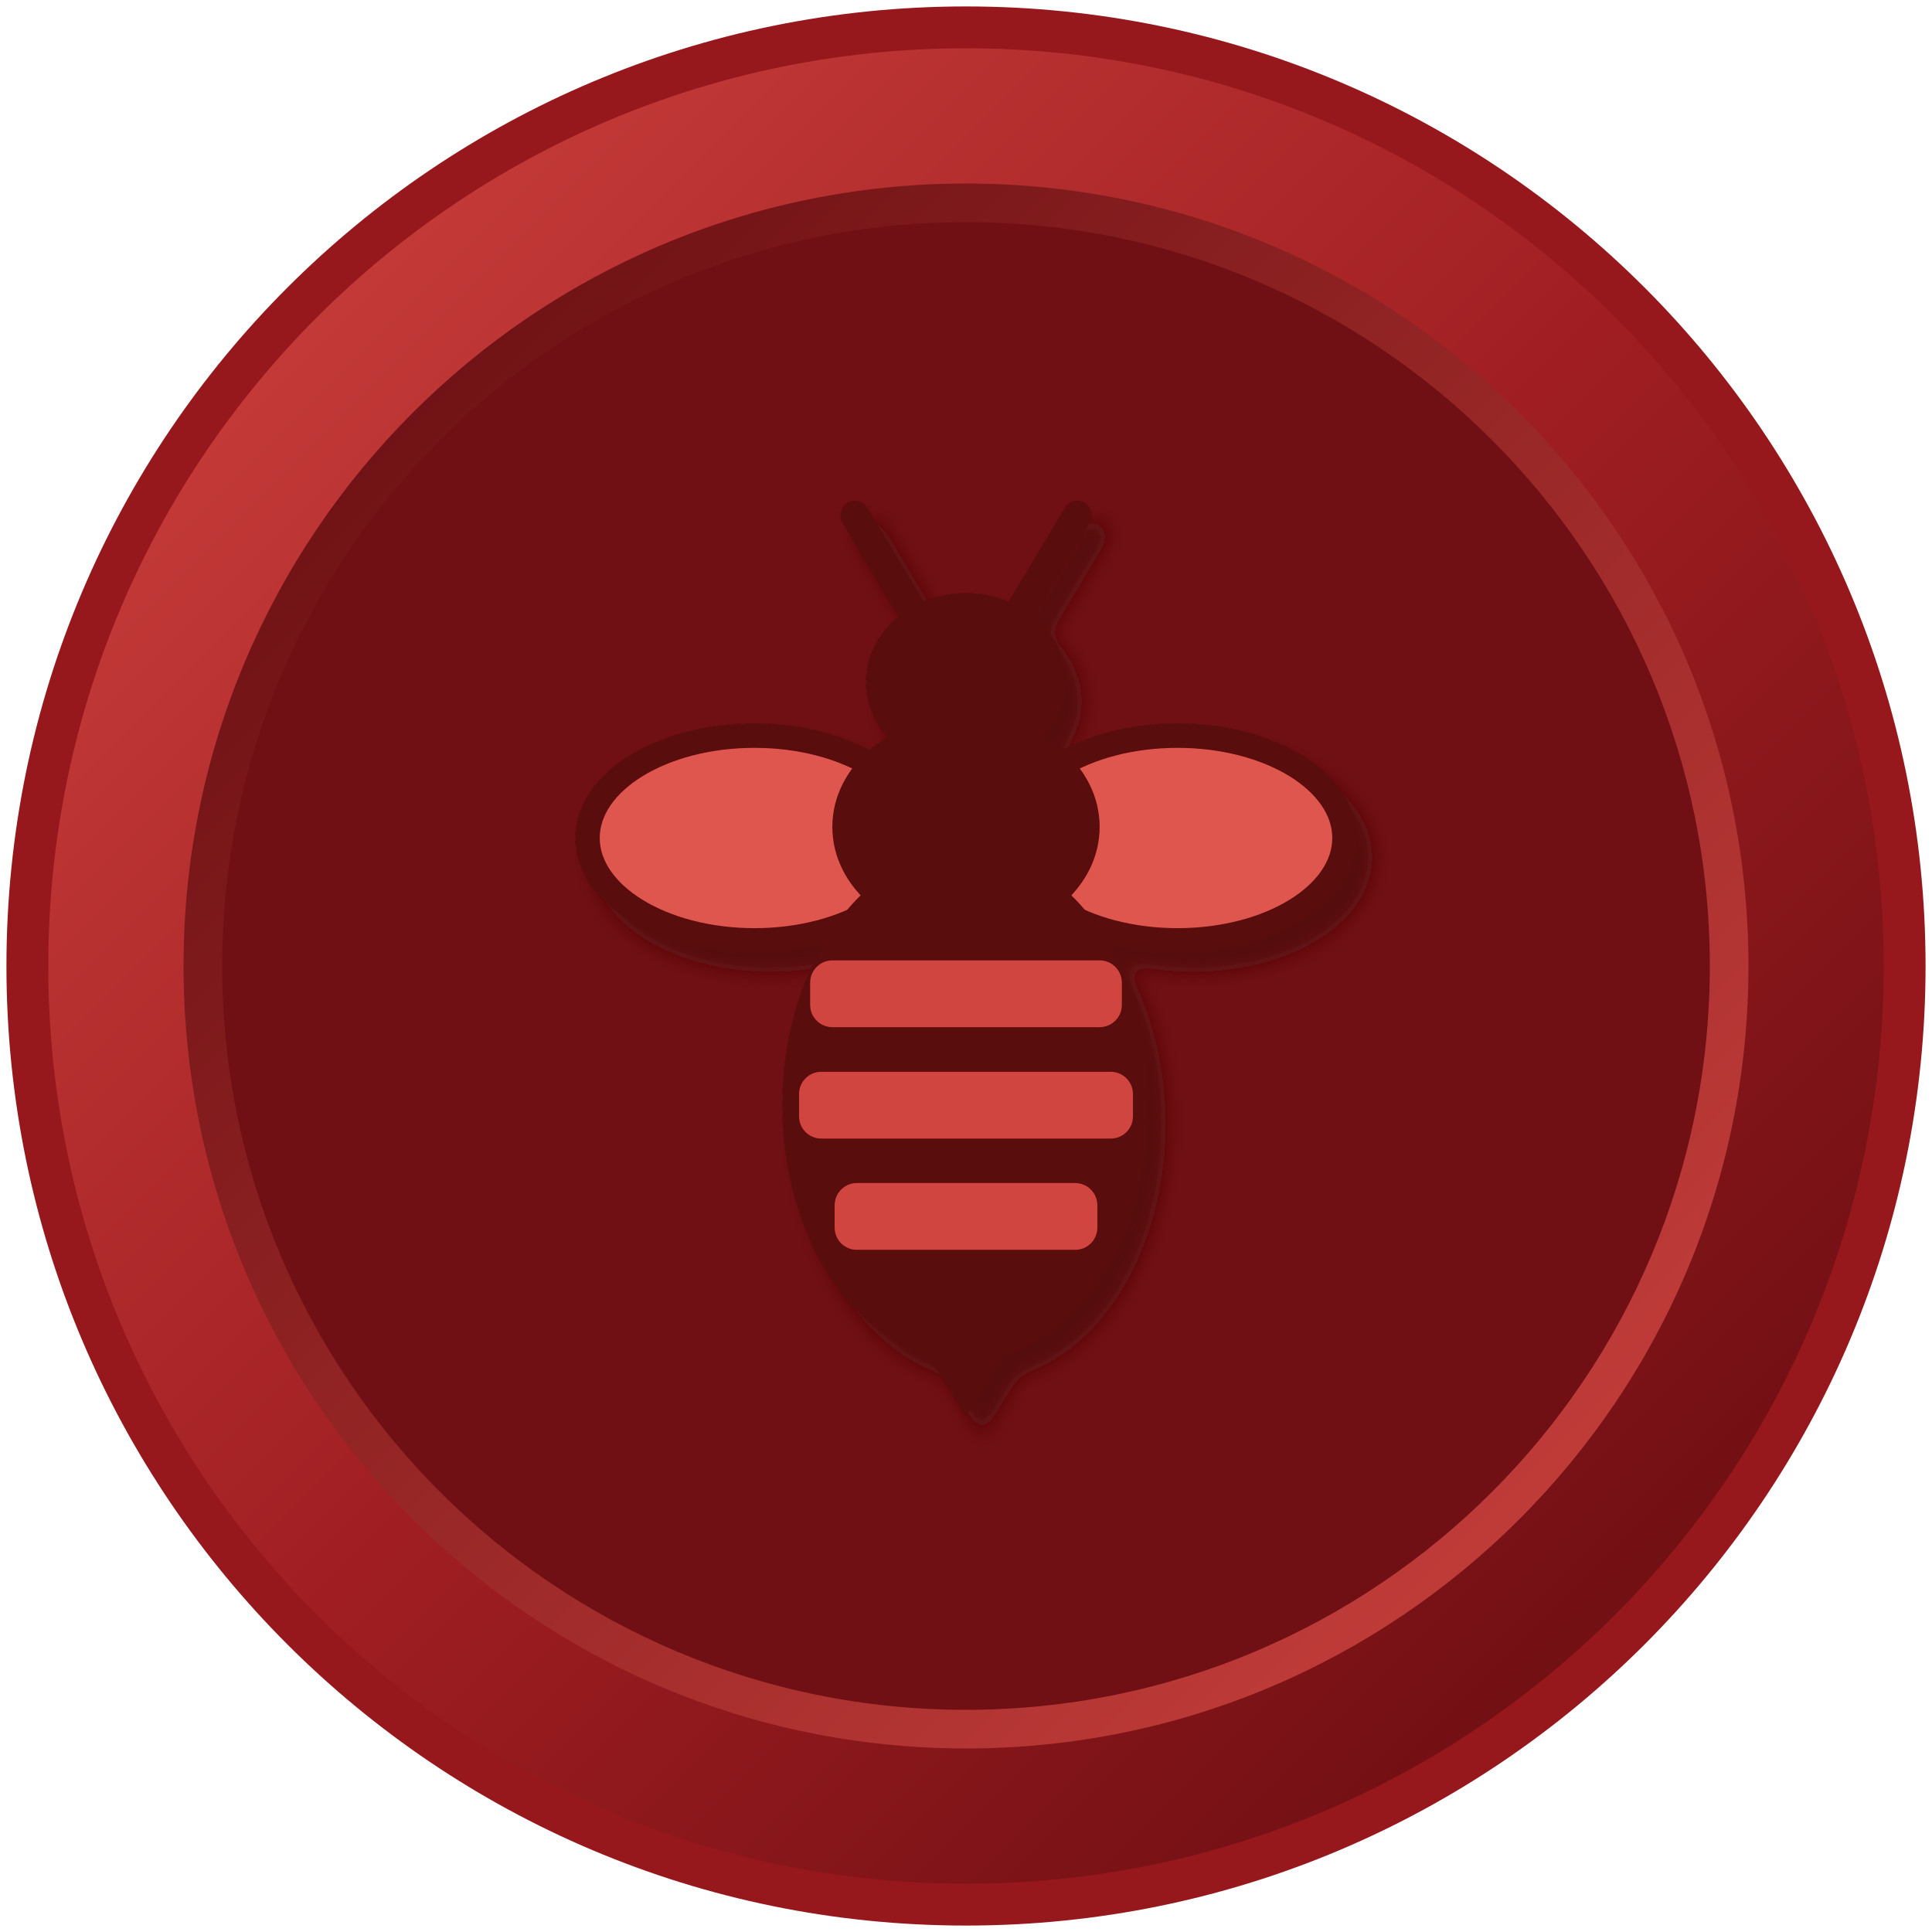
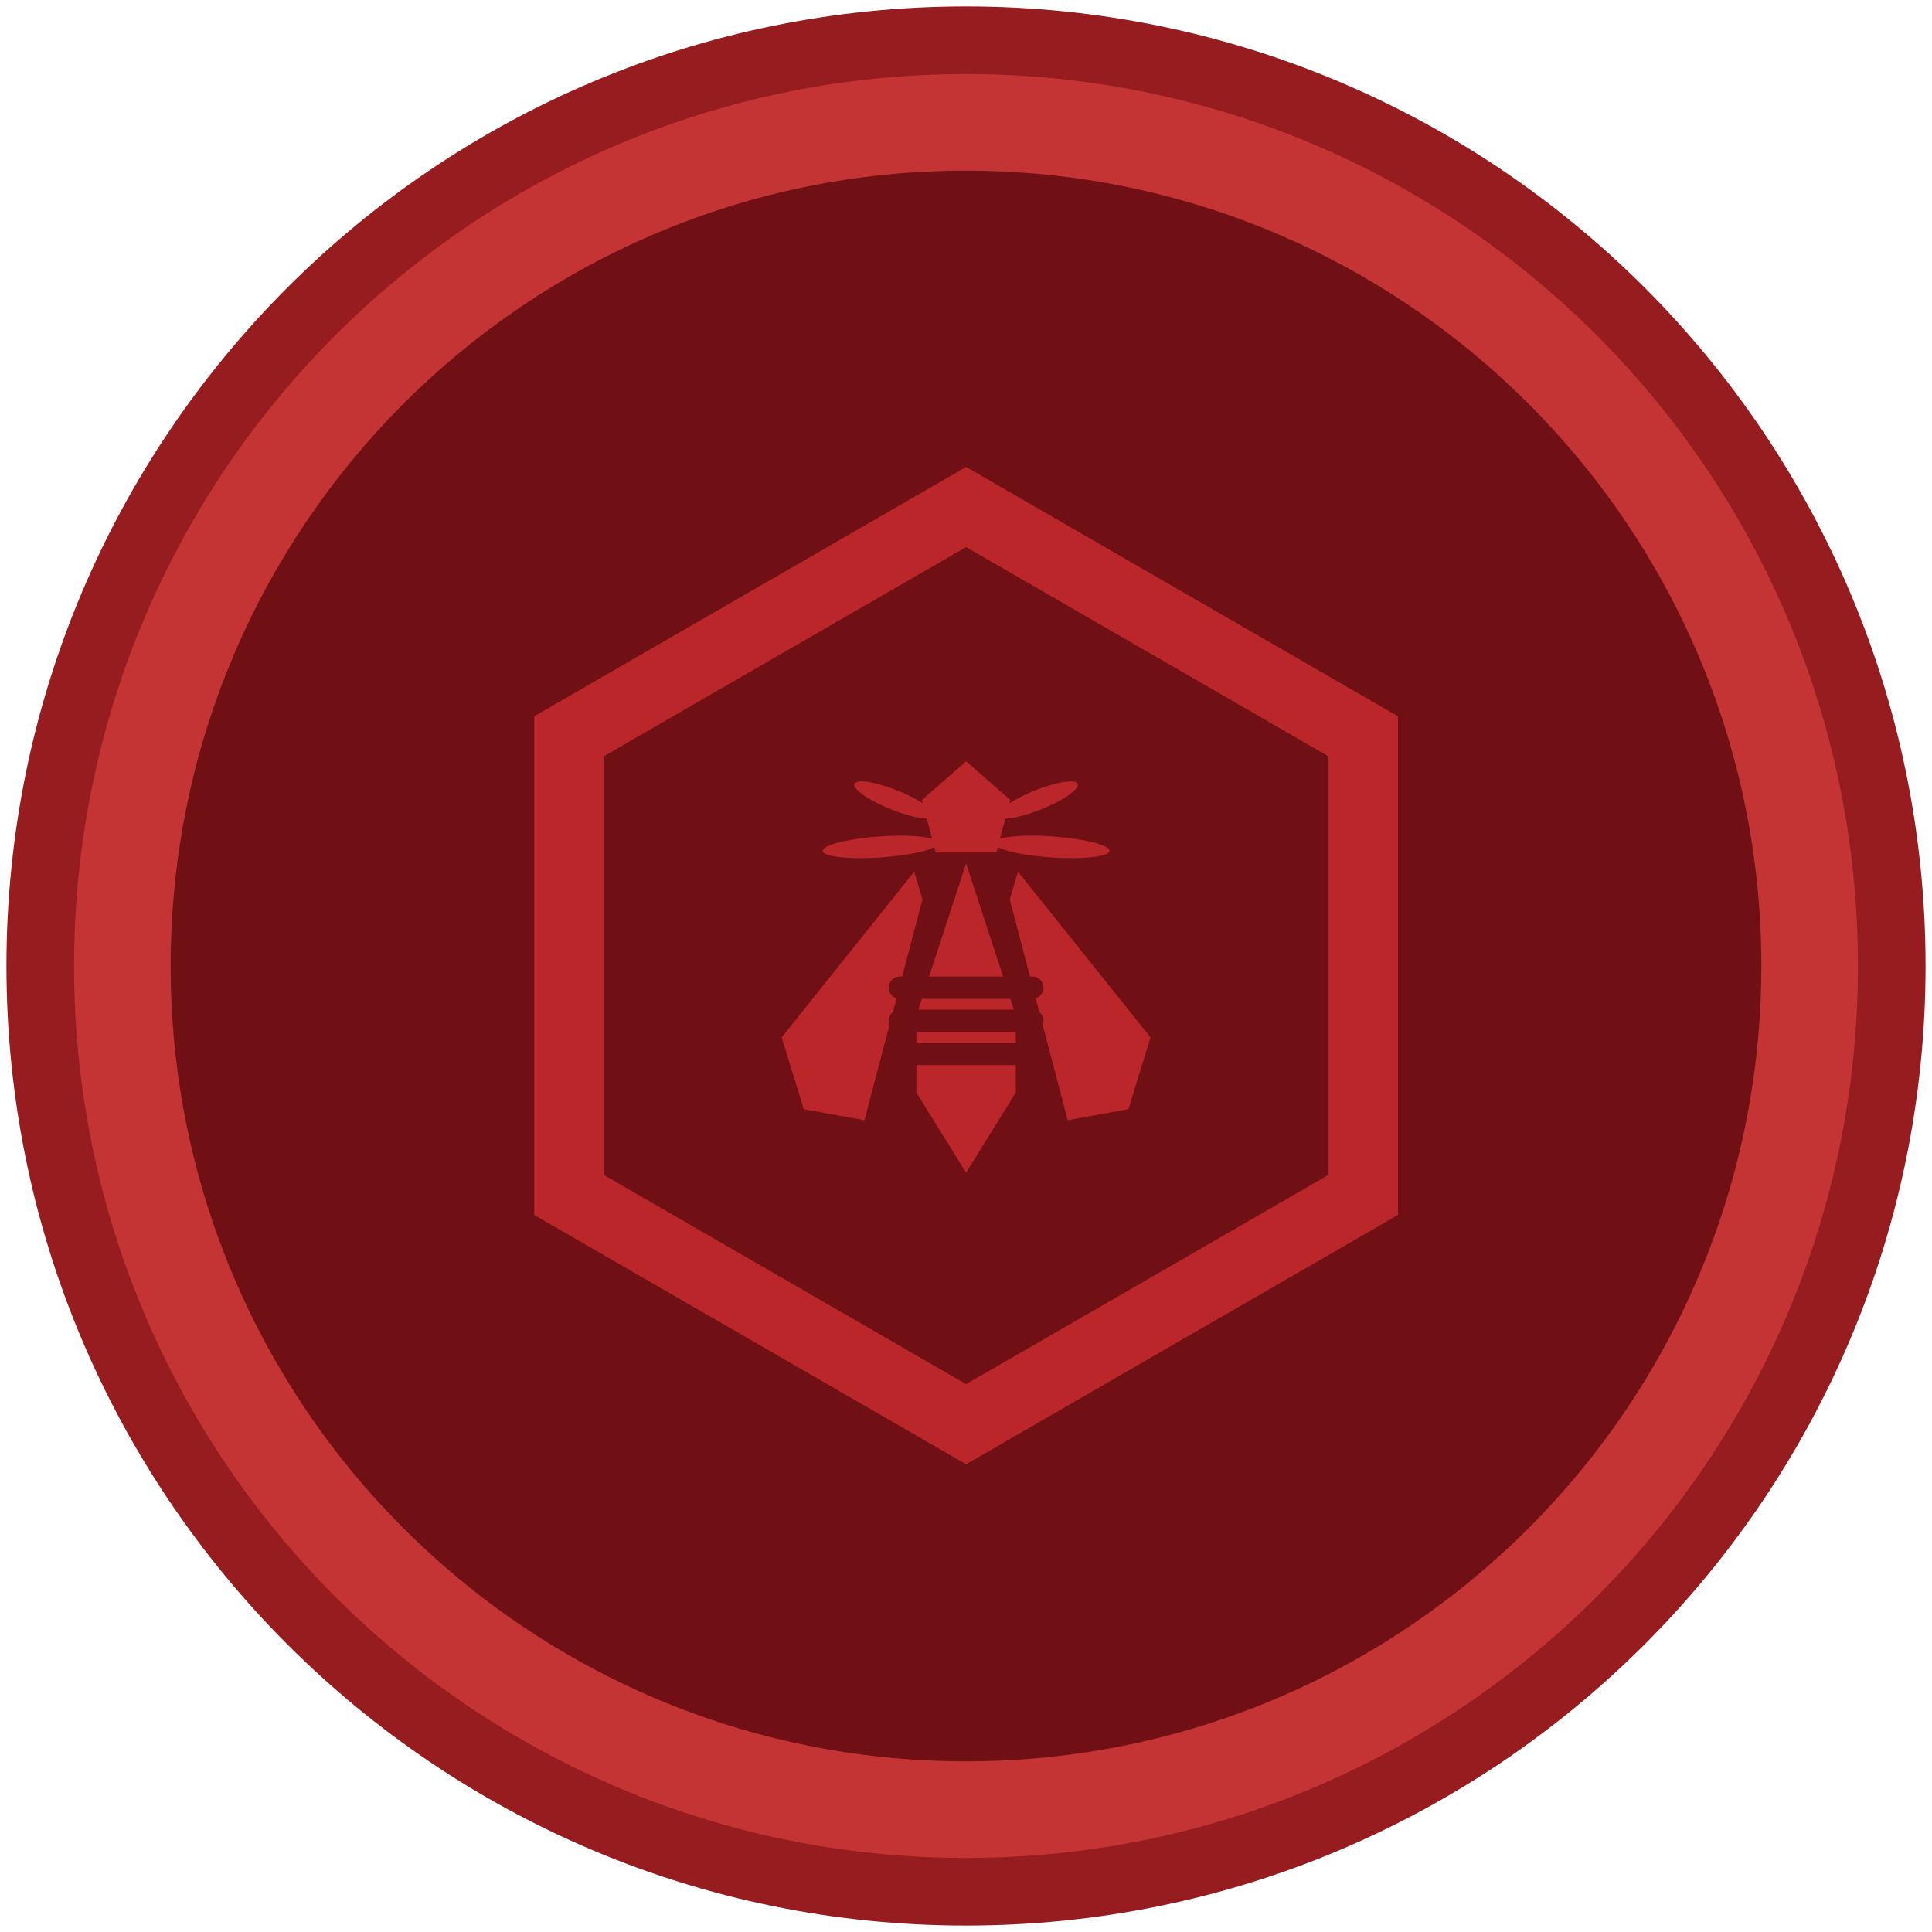
<svg xmlns="http://www.w3.org/2000/svg" viewBox="0 0 1200 1200">
-   <defs>
-     <linearGradient id="rim" x1="0" y1="0" x2="1" y2="1">
-       <stop offset="0" stop-color="#d04440" />
-       <stop offset="0.5" stop-color="#a01e22" />
-       <stop offset="1" stop-color="#600a0e" />
-     </linearGradient>
-     <linearGradient id="groove" x1="0" y1="0" x2="1" y2="1">
-       <stop offset="0" stop-color="#600a0e" />
-       <stop offset="1" stop-color="#d04440" />
-     </linearGradient>
-     <filter id="drop" x="-10%" y="-10%" width="130%" height="130%">
-       <feDropShadow dx="10" dy="12" stdDeviation="6" flood-color="#54080c" flood-opacity="1" />
-     </filter>
-   </defs>
-   <circle cx="600.0" cy="600.0" r="596" fill="#96181c" />
-   <circle cx="600.0" cy="600.0" r="570" fill="url(#rim)" />
-   <circle cx="600.0" cy="600.0" r="486" fill="url(#groove)" />
-   <circle cx="600.0" cy="600.0" r="462" fill="#701014" />
-   <g filter="url(#drop)">
-     <ellipse cx="468.6" cy="520.5" rx="103.7" ry="63.6" fill="#de564e" stroke="#5a080c" stroke-width="15.2" />
-     <ellipse cx="731.4" cy="520.5" rx="103.7" ry="63.6" fill="#de564e" stroke="#5a080c" stroke-width="15.2" />
-     <polyline points="572.3,389.1 530.9,320.0" fill="none" stroke="#5a080c" stroke-width="18.0" stroke-linecap="round" stroke-linejoin="round" />
-     <polyline points="627.7,389.1 669.1,320.0" fill="none" stroke="#5a080c" stroke-width="18.0" stroke-linecap="round" stroke-linejoin="round" />
-     <ellipse cx="600.0" cy="423.7" rx="62.2" ry="55.3" fill="#5a080c" />
-     <ellipse cx="600.0" cy="513.6" rx="83.0" ry="69.1" fill="#5a080c" />
-     <ellipse cx="600.0" cy="686.4" rx="114.1" ry="159.0" fill="#5a080c" />
-     <rect x="503.2" y="596.5" width="193.6" height="41.5" rx="13.8" fill="#d04440" />
-     <rect x="496.3" y="665.7" width="207.4" height="41.5" rx="13.8" fill="#d04440" />
-     <rect x="518.4" y="734.8" width="163.2" height="41.5" rx="13.8" fill="#d04440" />
-     <polygon points="572.3,835.1 627.7,835.1 600.0,880.0" fill="#5a080c" />
+   <circle cx="600" cy="600" r="596" fill="#961c20" />
+   <circle cx="600" cy="600" r="554" fill="#c43434" />
+   <circle cx="600" cy="600" r="494" fill="#701014" />
+   <g transform="translate(268.2 267.9) scale(0.5531)">
+     <polygon points="600.0,40.0 1085.0,320.0 1085.0,880.0 600.0,1160.0 115.0,880.0 115.0,320.0" fill="#ba262a" />
+     <polygon points="600.0,130.0 1007.0,365.0 1007.0,835.0 600.0,1070.0 193.0,835.0 193.0,365.0" fill="#701014" />
+     <polygon points="600.0,370.6 649.6,414.0 634.1,472.9 565.9,472.9 550.4,414.0" fill="#ba262a" />
+     <polygon points="564.2,432.1 563.7,432.9 562.8,433.6 561.6,434.2 560.1,434.6 558.3,434.8 556.1,434.9 553.7,434.8 551.1,434.5 548.1,434.1 545.0,433.6 541.7,432.9 538.2,432.0 534.6,431.0 530.8,429.9 527.0,428.7 523.1,427.3 519.1,425.9 515.2,424.3 511.3,422.7 507.5,421.0 503.8,419.3 500.1,417.5 496.7,415.7 493.4,413.9 490.3,412.1 487.4,410.3 484.7,408.5 482.4,406.8 480.3,405.1 478.5,403.5 477.0,402.0 475.8,400.5 475.0,399.2 474.5,398.0 474.4,396.9 474.6,395.9 475.1,395.1 476.0,394.4 477.2,393.8 478.7,393.4 480.5,393.2 482.7,393.1 485.1,393.2 487.7,393.5 490.7,393.9 493.8,394.4 497.1,395.1 500.6,396.0 504.2,397.0 508.0,398.1 511.8,399.3 515.7,400.7 519.7,402.1 523.6,403.7 527.5,405.3 531.3,407.0 535.0,408.7 538.7,410.5 542.1,412.3 545.4,414.1 548.5,415.9 551.4,417.7 554.1,419.5 556.4,421.2 558.5,422.9 560.3,424.5 561.8,426.0 563.0,427.5 563.8,428.8 564.3,430.0 564.4,431.1" fill="#ba262a" />
+     <polygon points="568.8,462.2 568.7,463.2 568.0,464.3 566.8,465.4 565.2,466.5 563.1,467.6 560.6,468.6 557.6,469.7 554.2,470.8 550.4,471.8 546.3,472.8 541.8,473.7 537.1,474.6 532.1,475.4 526.9,476.2 521.5,476.9 516.0,477.5 510.4,478.0 504.7,478.5 499.1,478.8 493.4,479.1 487.9,479.2 482.5,479.3 477.2,479.3 472.1,479.1 467.3,478.9 462.8,478.6 458.6,478.2 454.7,477.7 451.2,477.2 448.1,476.5 445.4,475.8 443.2,475.0 441.4,474.1 440.1,473.2 439.3,472.2 439.0,471.2 439.1,470.2 439.8,469.1 441.0,468.0 442.6,466.9 444.7,465.8 447.2,464.8 450.2,463.7 453.6,462.6 457.4,461.6 461.5,460.6 466.0,459.7 470.7,458.8 475.7,458.0 480.9,457.2 486.3,456.5 491.8,455.9 497.4,455.4 503.1,454.9 508.7,454.6 514.4,454.3 519.9,454.2 525.3,454.1 530.6,454.1 535.7,454.3 540.5,454.5 545.0,454.8 549.2,455.2 553.1,455.7 556.6,456.2 559.7,456.9 562.4,457.6 564.6,458.4 566.4,459.3 567.7,460.2 568.5,461.2" fill="#ba262a" />
+     <polygon points="541.7,494.6 551.0,525.6 485.9,773.6 417.7,761.2 392.9,680.6" fill="#ba262a" />
+     <polygon points="635.8,432.1 636.3,432.9 637.2,433.6 638.4,434.2 639.9,434.6 641.7,434.8 643.9,434.9 646.3,434.8 648.9,434.5 651.9,434.1 655.0,433.6 658.3,432.9 661.8,432.0 665.4,431.0 669.2,429.9 673.0,428.7 676.9,427.3 680.9,425.9 684.8,424.3 688.7,422.7 692.5,421.0 696.2,419.3 699.9,417.5 703.3,415.7 706.6,413.9 709.7,412.1 712.6,410.3 715.3,408.5 717.6,406.8 719.7,405.1 721.5,403.5 723.0,402.0 724.2,400.5 725.0,399.2 725.5,398.0 725.6,396.9 725.4,395.9 724.9,395.1 724.0,394.4 722.8,393.8 721.3,393.4 719.5,393.2 717.3,393.1 714.9,393.2 712.3,393.5 709.3,393.9 706.2,394.4 702.9,395.1 699.4,396.0 695.8,397.0 692.0,398.1 688.2,399.3 684.3,400.7 680.3,402.1 676.4,403.7 672.5,405.3 668.7,407.0 665.0,408.7 661.3,410.5 657.9,412.3 654.6,414.1 651.5,415.9 648.6,417.7 645.9,419.5 643.6,421.2 641.5,422.9 639.7,424.5 638.2,426.0 637.0,427.5 636.2,428.8 635.7,430.0 635.6,431.1" fill="#ba262a" />
+     <polygon points="631.2,462.2 631.3,463.2 632.0,464.3 633.2,465.4 634.8,466.5 636.9,467.6 639.4,468.6 642.4,469.7 645.8,470.8 649.6,471.8 653.7,472.8 658.2,473.7 662.9,474.6 667.9,475.4 673.1,476.2 678.5,476.9 684.0,477.5 689.6,478.0 695.3,478.5 700.9,478.8 706.6,479.1 712.1,479.2 717.5,479.3 722.8,479.3 727.9,479.1 732.7,478.9 737.2,478.6 741.4,478.2 745.3,477.7 748.8,477.2 751.9,476.5 754.6,475.8 756.8,475.0 758.6,474.1 759.9,473.2 760.7,472.2 761.0,471.2 760.9,470.2 760.2,469.1 759.0,468.0 757.4,466.9 755.3,465.8 752.8,464.8 749.8,463.7 746.4,462.6 742.6,461.6 738.5,460.6 734.0,459.7 729.3,458.8 724.3,458.0 719.1,457.2 713.7,456.5 708.2,455.9 702.6,455.4 696.9,454.9 691.3,454.6 685.6,454.3 680.1,454.2 674.7,454.1 669.4,454.1 664.3,454.3 659.5,454.5 655.0,454.8 650.8,455.2 646.9,455.7 643.4,456.2 640.3,456.9 637.6,457.6 635.4,458.4 633.6,459.3 632.3,460.2 631.5,461.2" fill="#ba262a" />
+     <polygon points="658.3,494.6 649.0,525.6 714.1,773.6 782.3,761.2 807.1,680.6" fill="#ba262a" />
+     <polygon points="600.0,485.3 655.8,655.8 655.8,742.6 600.0,832.5 544.2,742.6 544.2,655.8" fill="#ba262a" />
+     <polyline points="525.6,624.8 674.4,624.8" fill="none" stroke="#701014" stroke-width="25" stroke-linecap="round" stroke-linejoin="round" />
+     <polyline points="525.6,662.0 674.4,662.0" fill="none" stroke="#701014" stroke-width="25" stroke-linecap="round" stroke-linejoin="round" />
+     <polyline points="525.6,699.2 674.4,699.2" fill="none" stroke="#701014" stroke-width="25" stroke-linecap="round" stroke-linejoin="round" />
  </g>
</svg>
